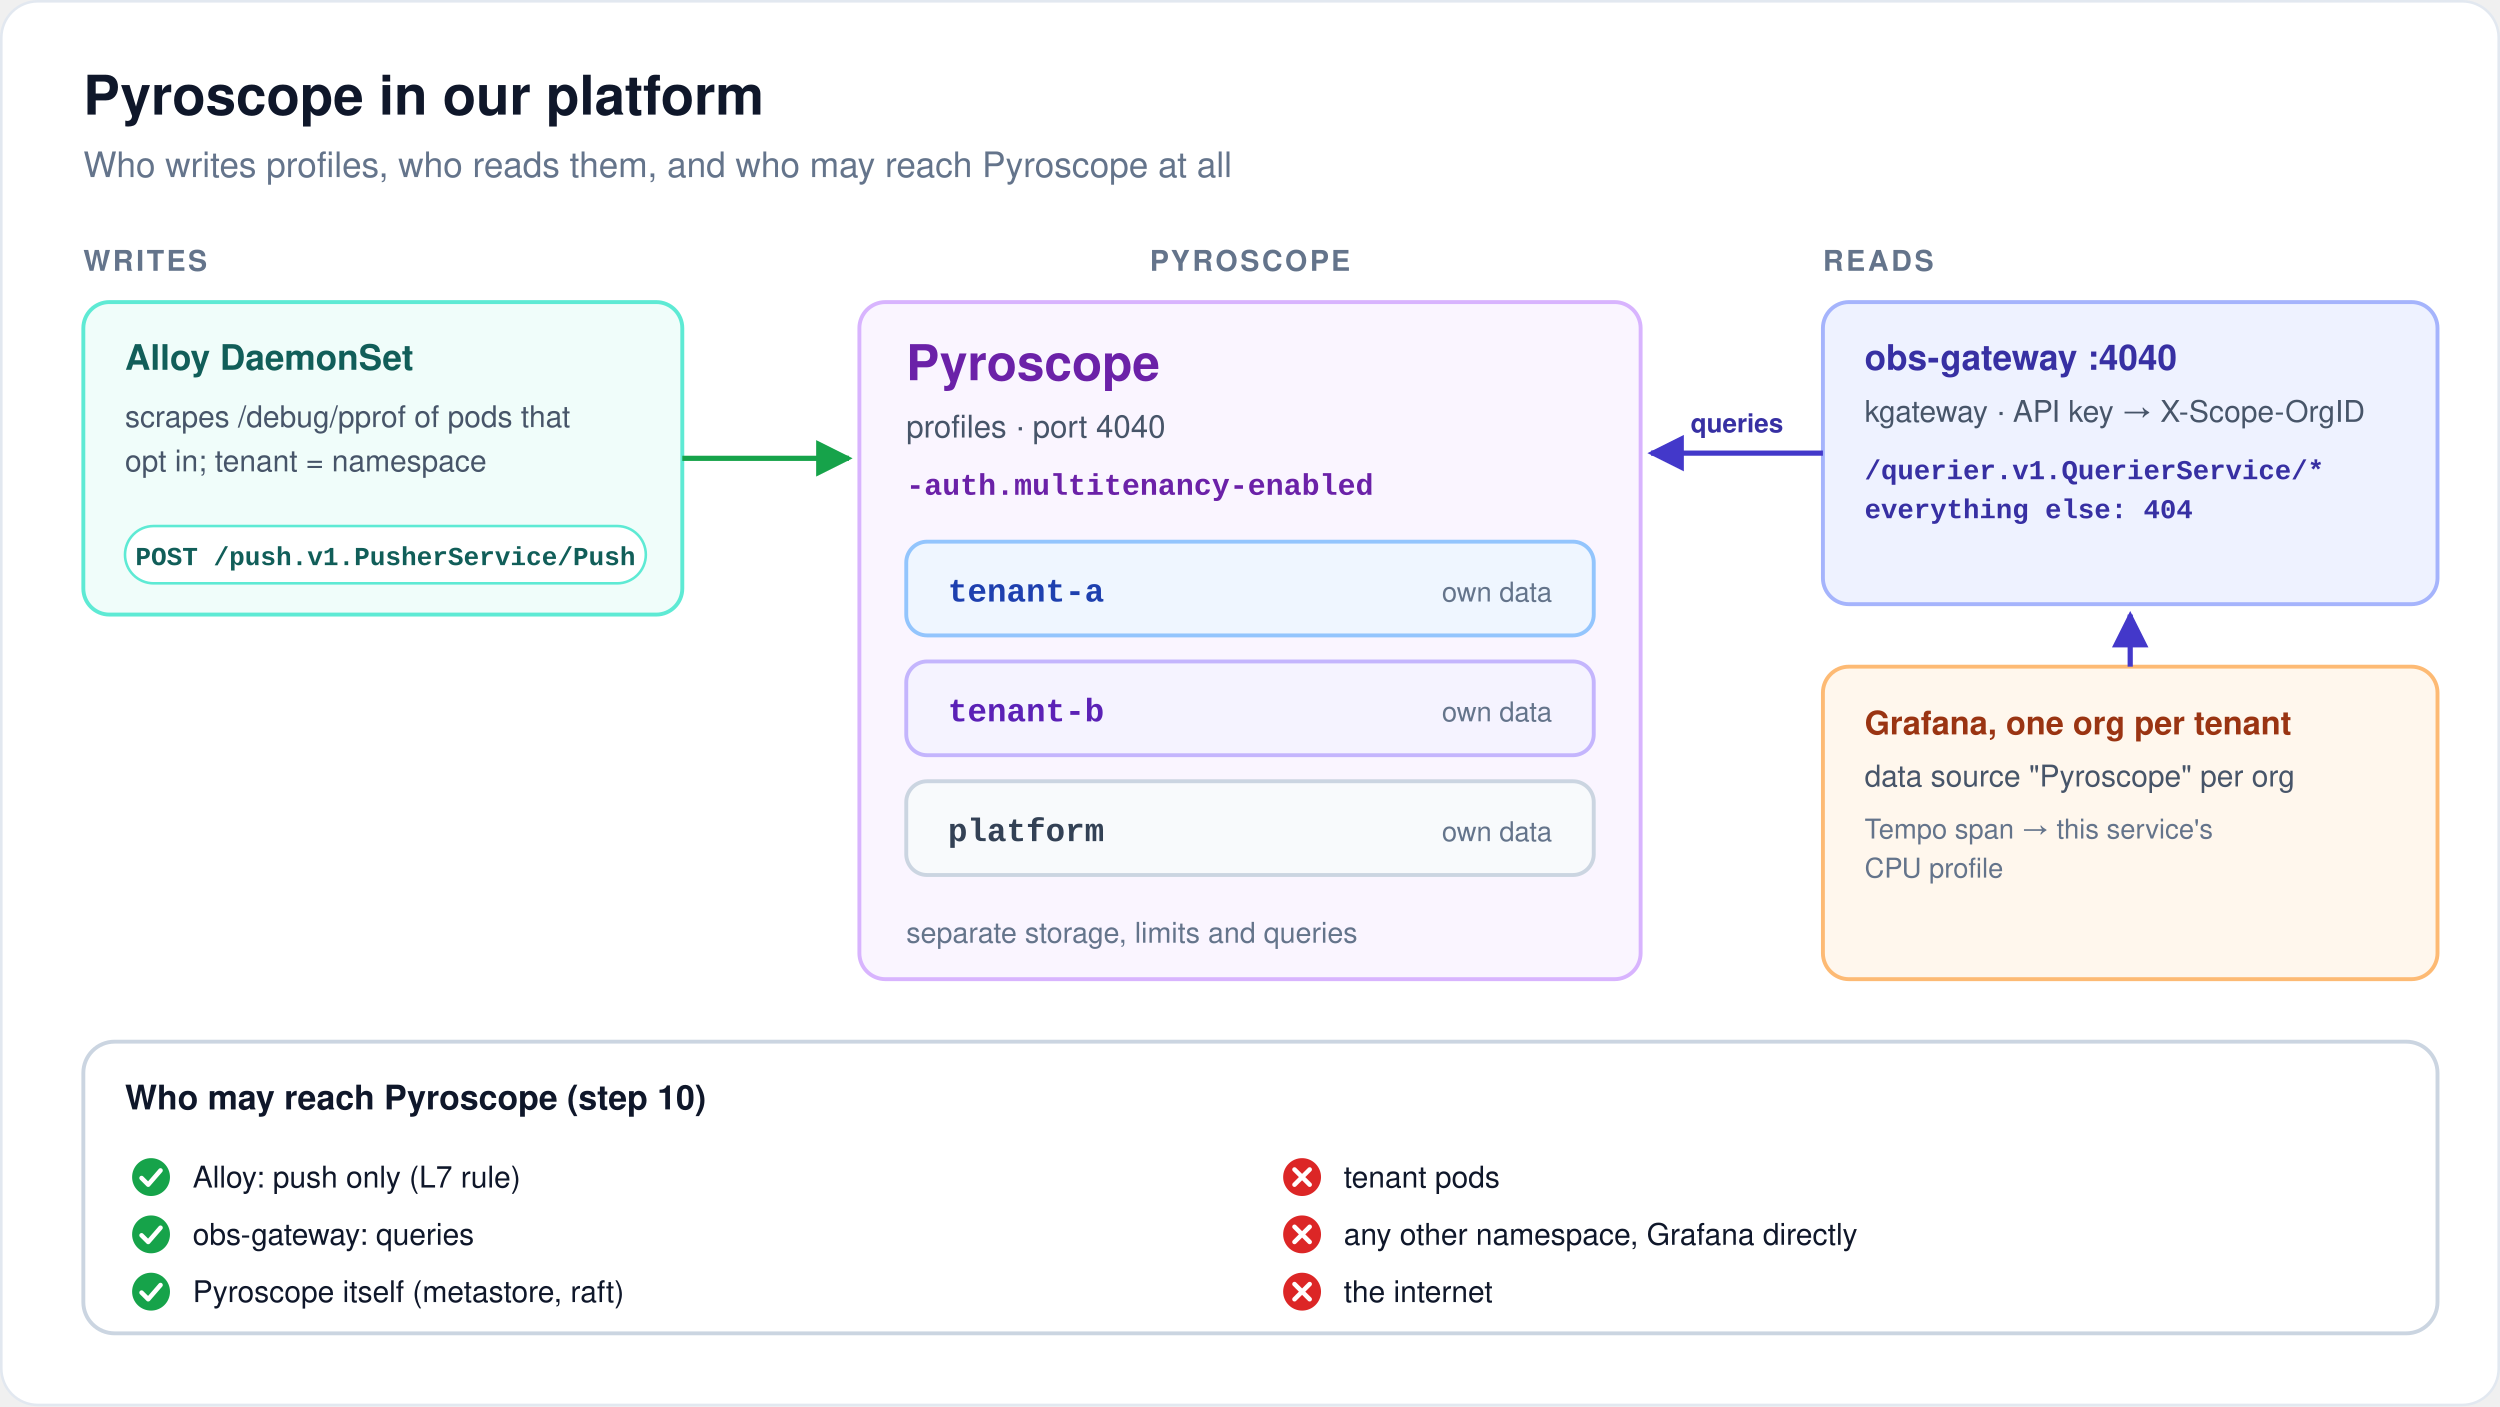
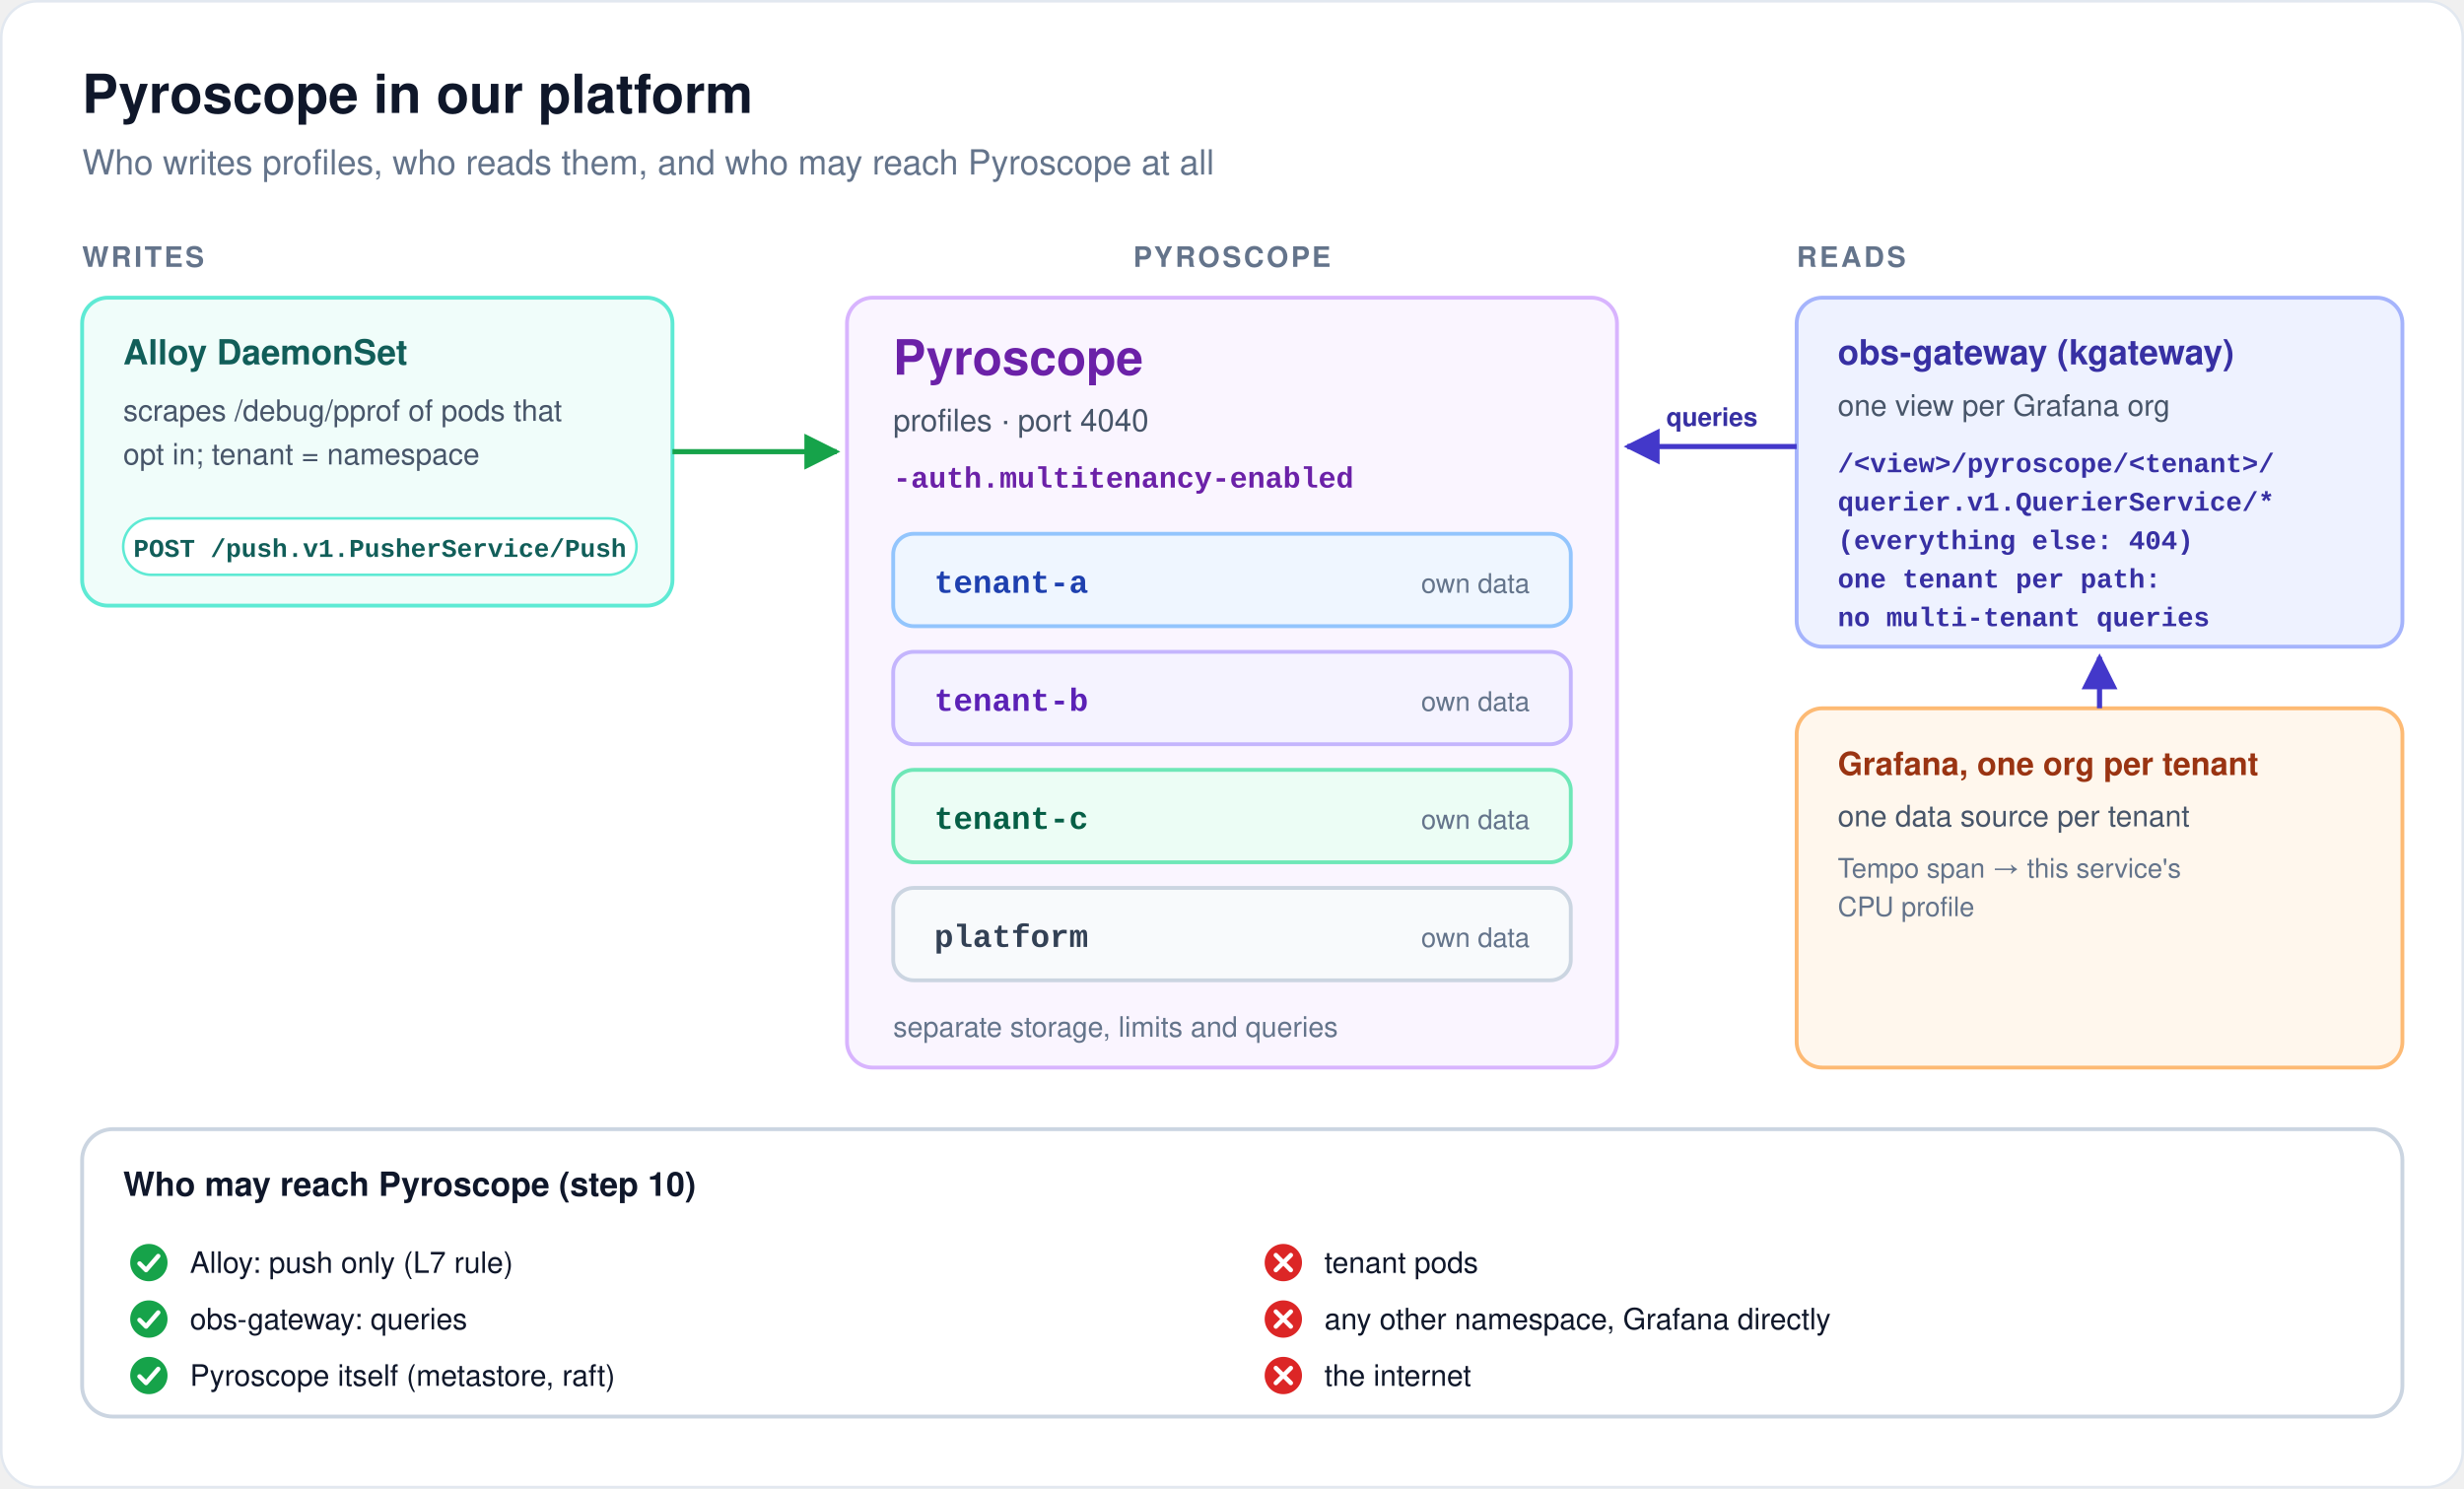
- <svg xmlns="http://www.w3.org/2000/svg" width="960" height="540" viewBox="0 0 960 540" role="img" aria-labelledby="t">
+ <svg xmlns="http://www.w3.org/2000/svg" width="960" height="580" viewBox="0 0 960 580" role="img" aria-labelledby="t">
  <defs>
    <marker id="ah16A34A" viewBox="0 0 10 10" refX="9" refY="5" markerWidth="7" markerHeight="7" orient="auto-start-reverse">
      <path d="M0,0 L10,5 L0,10 z" fill="#16A34A" />
    </marker>
    <marker id="ah4338CA" viewBox="0 0 10 10" refX="9" refY="5" markerWidth="7" markerHeight="7" orient="auto-start-reverse">
      <path d="M0,0 L10,5 L0,10 z" fill="#4338CA" />
    </marker>
  </defs>
-   <rect x="0.5" y="0.5" width="959" height="539" rx="14" fill="#FFFFFF" stroke="#E2E8F0" />
+   <rect x="0.5" y="0.5" width="959" height="579" rx="14" fill="#FFFFFF" stroke="#E2E8F0" />
  <text x="32" y="44" font-family="'Segoe UI', 'Helvetica Neue', Helvetica, Arial, sans-serif" font-size="21" font-weight="700" fill="#0F172A">Pyroscope in our platform</text>
  <text x="32" y="68" font-family="'Segoe UI', 'Helvetica Neue', Helvetica, Arial, sans-serif" font-size="13.5" fill="#64748B">Who writes profiles, who reads them, and who may reach Pyroscope at all</text>
  <text x="32" y="104" font-family="'Segoe UI', 'Helvetica Neue', Helvetica, Arial, sans-serif" font-size="11" font-weight="700" fill="#64748B" text-anchor="start" letter-spacing="1">WRITES</text>
  <text x="480" y="104" font-family="'Segoe UI', 'Helvetica Neue', Helvetica, Arial, sans-serif" font-size="11" font-weight="700" fill="#64748B" text-anchor="middle" letter-spacing="1">PYROSCOPE</text>
  <text x="700" y="104" font-family="'Segoe UI', 'Helvetica Neue', Helvetica, Arial, sans-serif" font-size="11" font-weight="700" fill="#64748B" text-anchor="start" letter-spacing="1">READS</text>
  <rect x="32" y="116" width="230" height="120" rx="10" fill="#F0FDFA" stroke="#5EEAD4" stroke-width="1.5" />
  <text x="48" y="142" font-family="'Segoe UI', 'Helvetica Neue', Helvetica, Arial, sans-serif" font-size="13.5" font-weight="700" fill="#115E59" text-anchor="start">Alloy DaemonSet</text>
  <text x="48" y="164" font-family="'Segoe UI', 'Helvetica Neue', Helvetica, Arial, sans-serif" font-size="11.5" font-weight="400" fill="#475569" text-anchor="start">scrapes /debug/pprof of pods that</text>
  <text x="48" y="181" font-family="'Segoe UI', 'Helvetica Neue', Helvetica, Arial, sans-serif" font-size="11.5" font-weight="400" fill="#475569" text-anchor="start">opt in; tenant = namespace</text>
  <rect x="48" y="202" width="200" height="22" rx="11" fill="#FFFFFF" stroke="#5EEAD4" stroke-width="1" />
  <text x="148" y="217" font-family="Consolas, 'SFMono-Regular', 'Liberation Mono', Menlo, monospace" font-size="10" font-weight="600" fill="#115E59" text-anchor="middle">POST /push.v1.PusherService/Push</text>
  <path d="M262,176.0 L326,176.0" fill="none" stroke="#16A34A" stroke-width="2" stroke-linejoin="round" marker-end="url(#ah16A34A)" />
-   <rect x="330" y="116" width="300" height="260" rx="10" fill="#FAF5FF" stroke="#D8B4FE" stroke-width="1.5" />
+   <rect x="330" y="116" width="300" height="300" rx="10" fill="#FAF5FF" stroke="#D8B4FE" stroke-width="1.5" />
  <text x="348" y="146" font-family="'Segoe UI', 'Helvetica Neue', Helvetica, Arial, sans-serif" font-size="19" font-weight="700" fill="#6B21A8" text-anchor="start">Pyroscope</text>
  <text x="348" y="168" font-family="'Segoe UI', 'Helvetica Neue', Helvetica, Arial, sans-serif" font-size="12" font-weight="400" fill="#475569" text-anchor="start">profiles · port 4040</text>
  <text x="348" y="190" font-family="Consolas, 'SFMono-Regular', 'Liberation Mono', Menlo, monospace" font-size="11.5" font-weight="600" fill="#6B21A8" text-anchor="start">-auth.multitenancy-enabled</text>
  <rect x="348" y="208" width="264" height="36" rx="8" fill="#EFF6FF" stroke="#93C5FD" stroke-width="1.5" />
  <text x="364" y="231" font-family="Consolas, 'SFMono-Regular', 'Liberation Mono', Menlo, monospace" font-size="12.5" font-weight="700" fill="#1E40AF" text-anchor="start">tenant-a</text>
  <text x="596" y="231" font-family="'Segoe UI', 'Helvetica Neue', Helvetica, Arial, sans-serif" font-size="10.5" font-weight="400" fill="#64748B" text-anchor="end">own data</text>
  <rect x="348" y="254" width="264" height="36" rx="8" fill="#F5F3FF" stroke="#C4B5FD" stroke-width="1.5" />
  <text x="364" y="277" font-family="Consolas, 'SFMono-Regular', 'Liberation Mono', Menlo, monospace" font-size="12.5" font-weight="700" fill="#5B21B6" text-anchor="start">tenant-b</text>
  <text x="596" y="277" font-family="'Segoe UI', 'Helvetica Neue', Helvetica, Arial, sans-serif" font-size="10.5" font-weight="400" fill="#64748B" text-anchor="end">own data</text>
-   <rect x="348" y="300" width="264" height="36" rx="8" fill="#F8FAFC" stroke="#CBD5E1" stroke-width="1.5" />
-   <text x="364" y="323" font-family="Consolas, 'SFMono-Regular', 'Liberation Mono', Menlo, monospace" font-size="12.5" font-weight="700" fill="#334155" text-anchor="start">platform</text>
+   <rect x="348" y="300" width="264" height="36" rx="8" fill="#ECFDF5" stroke="#6EE7B7" stroke-width="1.5" />
+   <text x="364" y="323" font-family="Consolas, 'SFMono-Regular', 'Liberation Mono', Menlo, monospace" font-size="12.5" font-weight="700" fill="#065F46" text-anchor="start">tenant-c</text>
  <text x="596" y="323" font-family="'Segoe UI', 'Helvetica Neue', Helvetica, Arial, sans-serif" font-size="10.5" font-weight="400" fill="#64748B" text-anchor="end">own data</text>
-   <text x="348" y="362" font-family="'Segoe UI', 'Helvetica Neue', Helvetica, Arial, sans-serif" font-size="11" font-weight="400" fill="#64748B" text-anchor="start">separate storage, limits and queries</text>
-   <rect x="700" y="116" width="236" height="116" rx="10" fill="#EEF2FF" stroke="#A5B4FC" stroke-width="1.5" />
-   <text x="716" y="142" font-family="'Segoe UI', 'Helvetica Neue', Helvetica, Arial, sans-serif" font-size="13.5" font-weight="700" fill="#3730A3" text-anchor="start">obs-gateway :4040</text>
-   <text x="716" y="162" font-family="'Segoe UI', 'Helvetica Neue', Helvetica, Arial, sans-serif" font-size="11.5" font-weight="400" fill="#475569" text-anchor="start">kgateway · API key → X-Scope-OrgID</text>
-   <text x="716" y="184" font-family="Consolas, 'SFMono-Regular', 'Liberation Mono', Menlo, monospace" font-size="10.5" font-weight="600" fill="#3730A3" text-anchor="start">/querier.v1.QuerierService/*</text>
-   <text x="716" y="199" font-family="Consolas, 'SFMono-Regular', 'Liberation Mono', Menlo, monospace" font-size="10.5" font-weight="600" fill="#3730A3" text-anchor="start">everything else: 404</text>
+   <rect x="348" y="346" width="264" height="36" rx="8" fill="#F8FAFC" stroke="#CBD5E1" stroke-width="1.5" />
+   <text x="364" y="369" font-family="Consolas, 'SFMono-Regular', 'Liberation Mono', Menlo, monospace" font-size="12.5" font-weight="700" fill="#334155" text-anchor="start">platform</text>
+   <text x="596" y="369" font-family="'Segoe UI', 'Helvetica Neue', Helvetica, Arial, sans-serif" font-size="10.5" font-weight="400" fill="#64748B" text-anchor="end">own data</text>
+   <text x="348" y="404" font-family="'Segoe UI', 'Helvetica Neue', Helvetica, Arial, sans-serif" font-size="11" font-weight="400" fill="#64748B" text-anchor="start">separate storage, limits and queries</text>
+   <rect x="700" y="116" width="236" height="136" rx="10" fill="#EEF2FF" stroke="#A5B4FC" stroke-width="1.5" />
+   <text x="716" y="142" font-family="'Segoe UI', 'Helvetica Neue', Helvetica, Arial, sans-serif" font-size="13.5" font-weight="700" fill="#3730A3" text-anchor="start">obs-gateway (kgateway)</text>
+   <text x="716" y="162" font-family="'Segoe UI', 'Helvetica Neue', Helvetica, Arial, sans-serif" font-size="11.5" font-weight="400" fill="#475569" text-anchor="start">one view per Grafana org</text>
+   <text x="716" y="184" font-family="Consolas, 'SFMono-Regular', 'Liberation Mono', Menlo, monospace" font-size="10.5" font-weight="600" fill="#3730A3" text-anchor="start">/&lt;view&gt;/pyroscope/&lt;tenant&gt;/</text>
+   <text x="716" y="199" font-family="Consolas, 'SFMono-Regular', 'Liberation Mono', Menlo, monospace" font-size="10.5" font-weight="600" fill="#3730A3" text-anchor="start">querier.v1.QuerierService/*</text>
+   <text x="716" y="214" font-family="Consolas, 'SFMono-Regular', 'Liberation Mono', Menlo, monospace" font-size="10.5" font-weight="600" fill="#3730A3" text-anchor="start">(everything else: 404)</text>
+   <text x="716" y="229" font-family="Consolas, 'SFMono-Regular', 'Liberation Mono', Menlo, monospace" font-size="10.5" font-weight="600" fill="#3730A3" text-anchor="start">one tenant per path:</text>
+   <text x="716" y="244" font-family="Consolas, 'SFMono-Regular', 'Liberation Mono', Menlo, monospace" font-size="10.5" font-weight="600" fill="#3730A3" text-anchor="start">no multi-tenant queries</text>
  <path d="M700,174 L634,174" fill="none" stroke="#4338CA" stroke-width="2" stroke-linejoin="round" marker-end="url(#ah4338CA)" />
  <text x="667" y="166" font-family="'Segoe UI', 'Helvetica Neue', Helvetica, Arial, sans-serif" font-size="10" font-weight="600" fill="#3730A3" text-anchor="middle">queries</text>
-   <rect x="700" y="256" width="236" height="120" rx="10" fill="#FFF7ED" stroke="#FDBA74" stroke-width="1.5" />
-   <text x="716" y="282" font-family="'Segoe UI', 'Helvetica Neue', Helvetica, Arial, sans-serif" font-size="12.5" font-weight="700" fill="#9A3412" text-anchor="start">Grafana, one org per tenant</text>
-   <text x="716" y="302" font-family="'Segoe UI', 'Helvetica Neue', Helvetica, Arial, sans-serif" font-size="11.5" font-weight="400" fill="#475569" text-anchor="start">data source "Pyroscope" per org</text>
-   <text x="716" y="322" font-family="'Segoe UI', 'Helvetica Neue', Helvetica, Arial, sans-serif" font-size="10.5" font-weight="400" fill="#64748B" text-anchor="start">Tempo span → this service's</text>
-   <text x="716" y="337" font-family="'Segoe UI', 'Helvetica Neue', Helvetica, Arial, sans-serif" font-size="10.5" font-weight="400" fill="#64748B" text-anchor="start">CPU profile</text>
-   <path d="M818,256 L818,236" fill="none" stroke="#4338CA" stroke-width="2" stroke-linejoin="round" marker-end="url(#ah4338CA)" />
-   <rect x="32" y="400" width="904" height="112" rx="12" fill="#FFFFFF" stroke="#CBD5E1" stroke-width="1.5" />
-   <text x="48" y="426" font-family="'Segoe UI', 'Helvetica Neue', Helvetica, Arial, sans-serif" font-size="13" font-weight="700" fill="#0F172A" text-anchor="start">Who may reach Pyroscope (step 10)</text>
-   <g transform="translate(58,452) scale(0.7272727)">
+   <rect x="700" y="276" width="236" height="140" rx="10" fill="#FFF7ED" stroke="#FDBA74" stroke-width="1.5" />
+   <text x="716" y="302" font-family="'Segoe UI', 'Helvetica Neue', Helvetica, Arial, sans-serif" font-size="12.5" font-weight="700" fill="#9A3412" text-anchor="start">Grafana, one org per tenant</text>
+   <text x="716" y="322" font-family="'Segoe UI', 'Helvetica Neue', Helvetica, Arial, sans-serif" font-size="11.5" font-weight="400" fill="#475569" text-anchor="start">one data source per tenant</text>
+   <text x="716" y="342" font-family="'Segoe UI', 'Helvetica Neue', Helvetica, Arial, sans-serif" font-size="10.5" font-weight="400" fill="#64748B" text-anchor="start">Tempo span → this service's</text>
+   <text x="716" y="357" font-family="'Segoe UI', 'Helvetica Neue', Helvetica, Arial, sans-serif" font-size="10.5" font-weight="400" fill="#64748B" text-anchor="start">CPU profile</text>
+   <path d="M818,276 L818,256" fill="none" stroke="#4338CA" stroke-width="2" stroke-linejoin="round" marker-end="url(#ah4338CA)" />
+   <rect x="32" y="440" width="904" height="112" rx="12" fill="#FFFFFF" stroke="#CBD5E1" stroke-width="1.5" />
+   <text x="48" y="466" font-family="'Segoe UI', 'Helvetica Neue', Helvetica, Arial, sans-serif" font-size="13" font-weight="700" fill="#0F172A" text-anchor="start">Who may reach Pyroscope (step 10)</text>
+   <g transform="translate(58,492) scale(0.7272727)">
    <circle r="11" fill="#16A34A" stroke="#FFFFFF" stroke-width="2" />
    <path d="M-5,0.5 L-1.5,4 L5,-3.5" fill="none" stroke="#FFFFFF" stroke-width="2.4" stroke-linecap="round" stroke-linejoin="round" />
  </g>
-   <text x="74" y="456" font-family="'Segoe UI', 'Helvetica Neue', Helvetica, Arial, sans-serif" font-size="11.5" font-weight="400" fill="#0F172A" text-anchor="start">Alloy: push only (L7 rule)</text>
-   <g transform="translate(58,474) scale(0.7272727)">
+   <text x="74" y="496" font-family="'Segoe UI', 'Helvetica Neue', Helvetica, Arial, sans-serif" font-size="11.5" font-weight="400" fill="#0F172A" text-anchor="start">Alloy: push only (L7 rule)</text>
+   <g transform="translate(58,514) scale(0.7272727)">
    <circle r="11" fill="#16A34A" stroke="#FFFFFF" stroke-width="2" />
    <path d="M-5,0.5 L-1.5,4 L5,-3.5" fill="none" stroke="#FFFFFF" stroke-width="2.4" stroke-linecap="round" stroke-linejoin="round" />
  </g>
-   <text x="74" y="478" font-family="'Segoe UI', 'Helvetica Neue', Helvetica, Arial, sans-serif" font-size="11.5" font-weight="400" fill="#0F172A" text-anchor="start">obs-gateway: queries</text>
-   <g transform="translate(58,496) scale(0.7272727)">
+   <text x="74" y="518" font-family="'Segoe UI', 'Helvetica Neue', Helvetica, Arial, sans-serif" font-size="11.5" font-weight="400" fill="#0F172A" text-anchor="start">obs-gateway: queries</text>
+   <g transform="translate(58,536) scale(0.7272727)">
    <circle r="11" fill="#16A34A" stroke="#FFFFFF" stroke-width="2" />
    <path d="M-5,0.5 L-1.5,4 L5,-3.5" fill="none" stroke="#FFFFFF" stroke-width="2.4" stroke-linecap="round" stroke-linejoin="round" />
  </g>
-   <text x="74" y="500" font-family="'Segoe UI', 'Helvetica Neue', Helvetica, Arial, sans-serif" font-size="11.5" font-weight="400" fill="#0F172A" text-anchor="start">Pyroscope itself (metastore, raft)</text>
-   <g transform="translate(500,452) scale(0.7272727)">
+   <text x="74" y="540" font-family="'Segoe UI', 'Helvetica Neue', Helvetica, Arial, sans-serif" font-size="11.5" font-weight="400" fill="#0F172A" text-anchor="start">Pyroscope itself (metastore, raft)</text>
+   <g transform="translate(500,492) scale(0.7272727)">
    <circle r="11" fill="#DC2626" stroke="#FFFFFF" stroke-width="2" />
    <path d="M-4,-4 L4,4 M4,-4 L-4,4" fill="none" stroke="#FFFFFF" stroke-width="2.4" stroke-linecap="round" />
  </g>
-   <text x="516" y="456" font-family="'Segoe UI', 'Helvetica Neue', Helvetica, Arial, sans-serif" font-size="11.5" font-weight="400" fill="#0F172A" text-anchor="start">tenant pods</text>
-   <g transform="translate(500,474) scale(0.7272727)">
+   <text x="516" y="496" font-family="'Segoe UI', 'Helvetica Neue', Helvetica, Arial, sans-serif" font-size="11.5" font-weight="400" fill="#0F172A" text-anchor="start">tenant pods</text>
+   <g transform="translate(500,514) scale(0.7272727)">
    <circle r="11" fill="#DC2626" stroke="#FFFFFF" stroke-width="2" />
    <path d="M-4,-4 L4,4 M4,-4 L-4,4" fill="none" stroke="#FFFFFF" stroke-width="2.4" stroke-linecap="round" />
  </g>
-   <text x="516" y="478" font-family="'Segoe UI', 'Helvetica Neue', Helvetica, Arial, sans-serif" font-size="11.5" font-weight="400" fill="#0F172A" text-anchor="start">any other namespace, Grafana directly</text>
-   <g transform="translate(500,496) scale(0.7272727)">
+   <text x="516" y="518" font-family="'Segoe UI', 'Helvetica Neue', Helvetica, Arial, sans-serif" font-size="11.5" font-weight="400" fill="#0F172A" text-anchor="start">any other namespace, Grafana directly</text>
+   <g transform="translate(500,536) scale(0.7272727)">
    <circle r="11" fill="#DC2626" stroke="#FFFFFF" stroke-width="2" />
    <path d="M-4,-4 L4,4 M4,-4 L-4,4" fill="none" stroke="#FFFFFF" stroke-width="2.4" stroke-linecap="round" />
  </g>
-   <text x="516" y="500" font-family="'Segoe UI', 'Helvetica Neue', Helvetica, Arial, sans-serif" font-size="11.5" font-weight="400" fill="#0F172A" text-anchor="start">the internet</text>
+   <text x="516" y="540" font-family="'Segoe UI', 'Helvetica Neue', Helvetica, Arial, sans-serif" font-size="11.5" font-weight="400" fill="#0F172A" text-anchor="start">the internet</text>
</svg>
